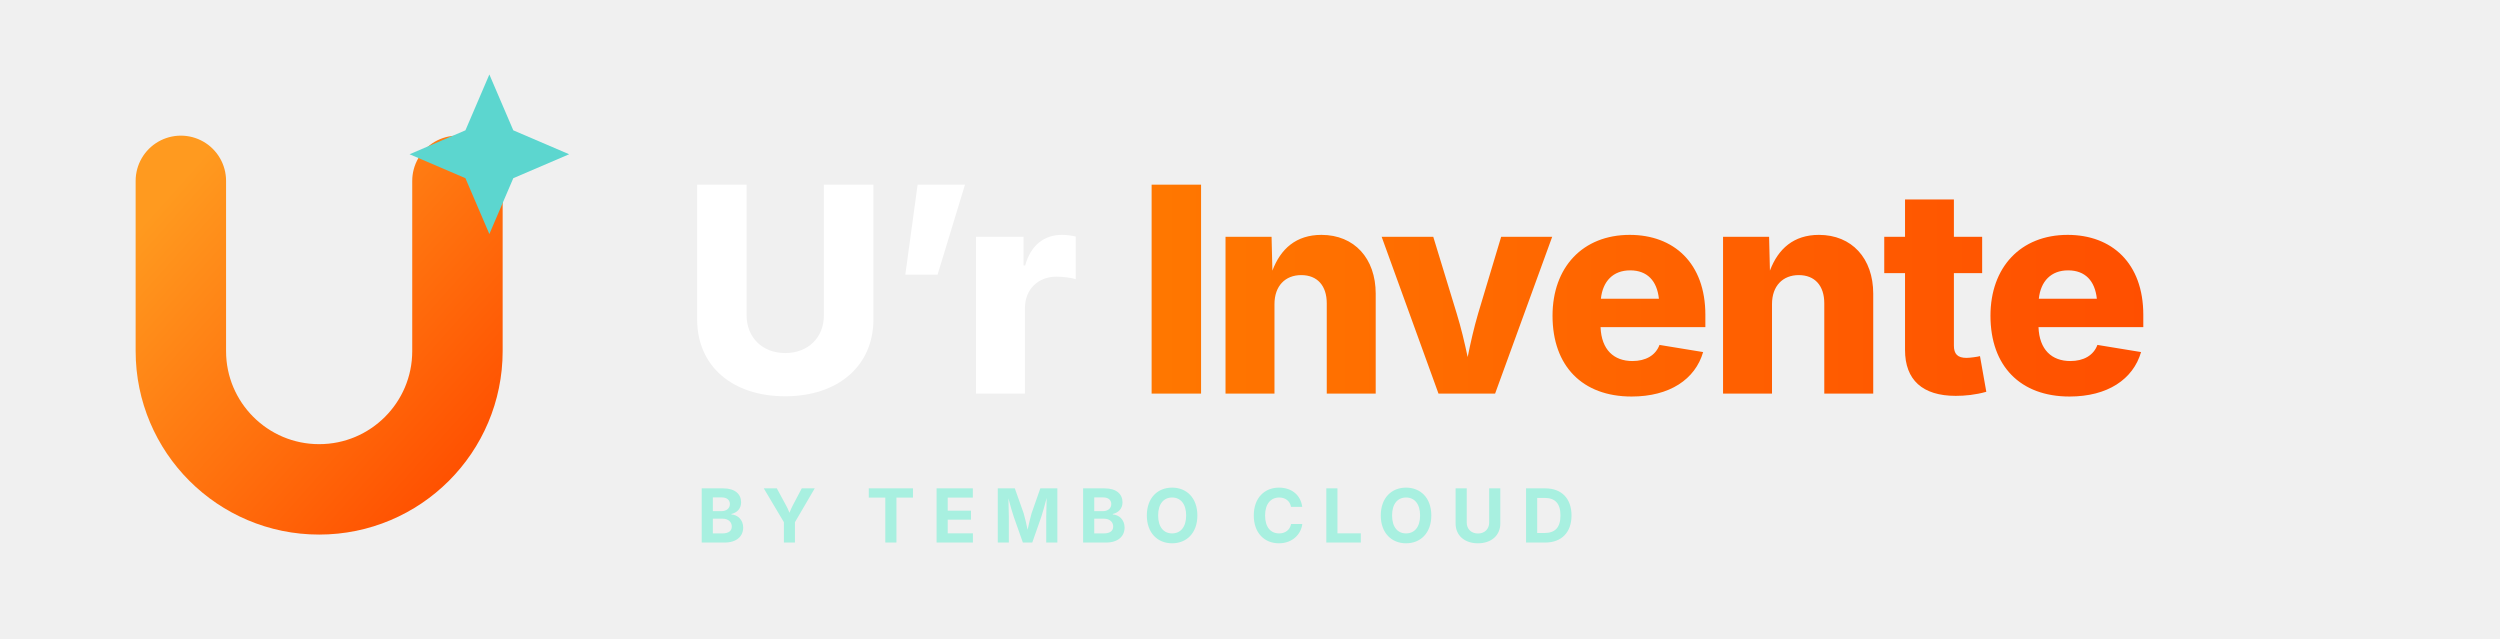
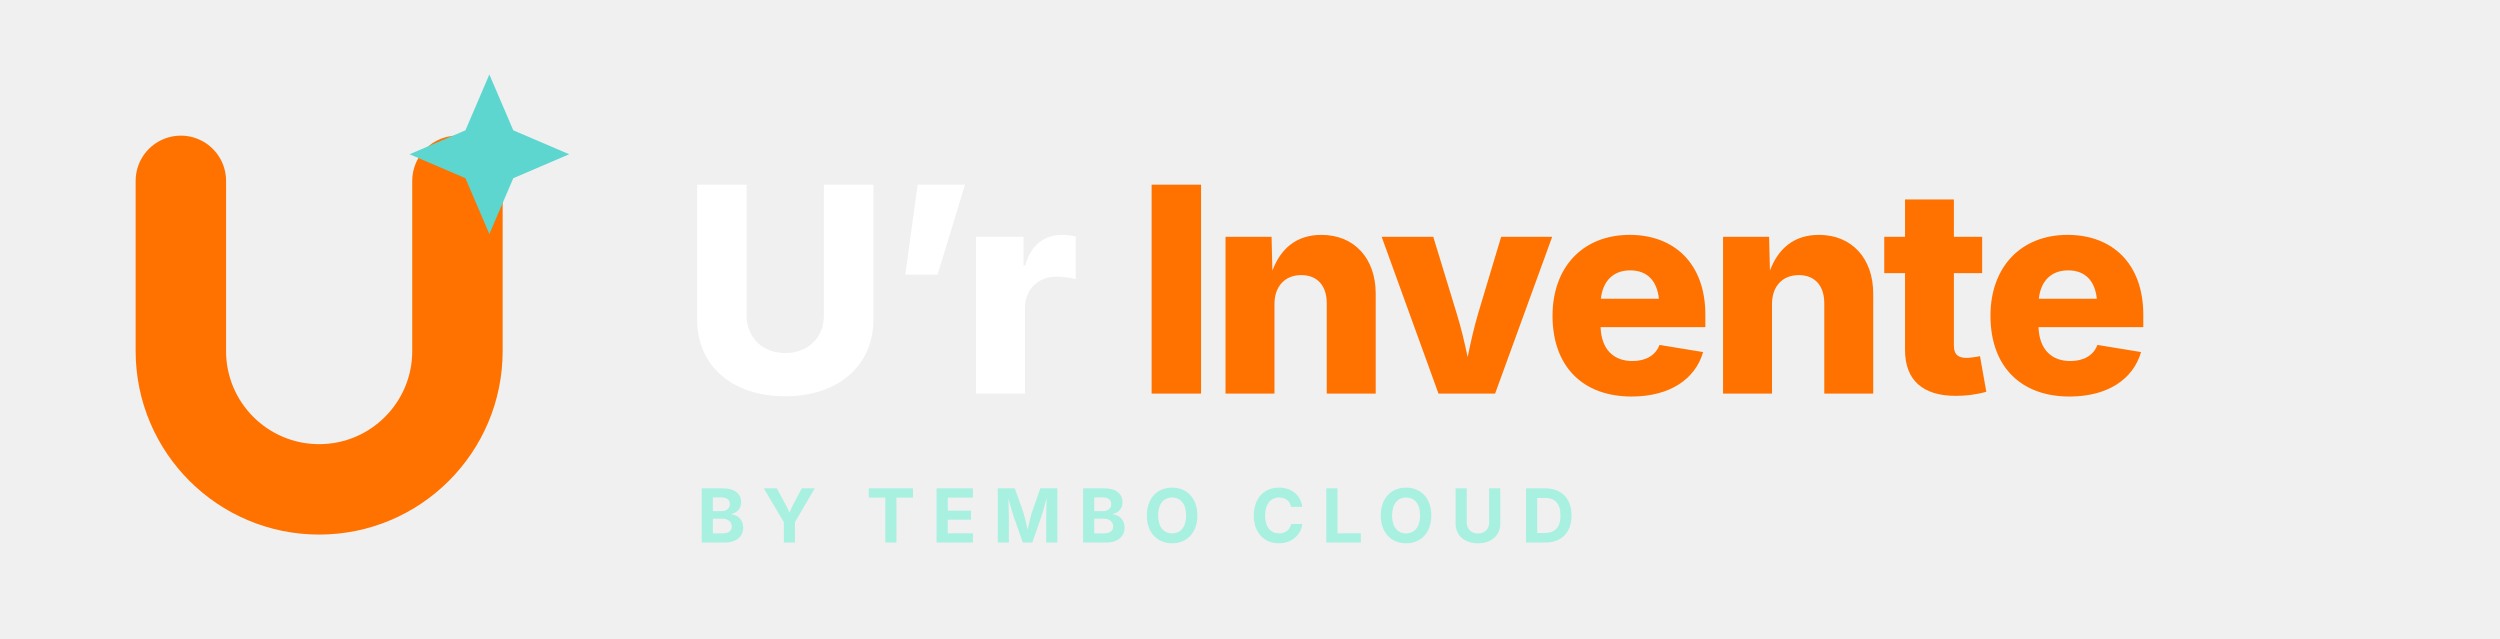
<svg xmlns="http://www.w3.org/2000/svg" viewBox="0 0 470 120" width="470" height="120">
  <defs>
    <linearGradient id="og" x1="0" y1="0" x2="1" y2="1">
-       <stop offset="0" stop-color="#FF9A1F" />
-       <stop offset="1" stop-color="#FF4F00" />
+       <stop offset="0" stop-color="#FF7200" />
+       <stop offset="1" stop-color="#FF7200" />
    </linearGradient>
    <linearGradient id="tg" x1="0" y1="0" x2="1" y2="0">
-       <stop offset="0" stop-color="#FF8A00" />
-       <stop offset="1" stop-color="#FF4F00" />
+       <stop offset="0" stop-color="#FF7200" />
+       <stop offset="1" stop-color="#FF7200" />
    </linearGradient>
  </defs>
  <path d="M34 34 V66 a26 26 0 0 0 52 0 V34" fill="none" stroke="url(#og)" stroke-width="17" stroke-linecap="round" />
  <path d="M92 14 l4.5 10.5 l10.5 4.5 l-10.5 4.5 l-4.5 10.5 l-4.5 -10.5 l-10.5 -4.5 l10.5 -4.5z" fill="#5CD6CF" />
  <text x="128" y="74" font-family="'Plus Jakarta Sans', Inter, Arial, sans-serif" font-size="54" font-weight="800" fill="#FFFFFF" letter-spacing="-1.5">U’r <tspan fill="url(#tg)">Invente</tspan>
  </text>
  <text x="131" y="102" font-family="Inter, Arial, sans-serif" font-size="14" font-weight="700" fill="#A8F0E0" letter-spacing="3">BY TEMBO CLOUD</text>
</svg>
